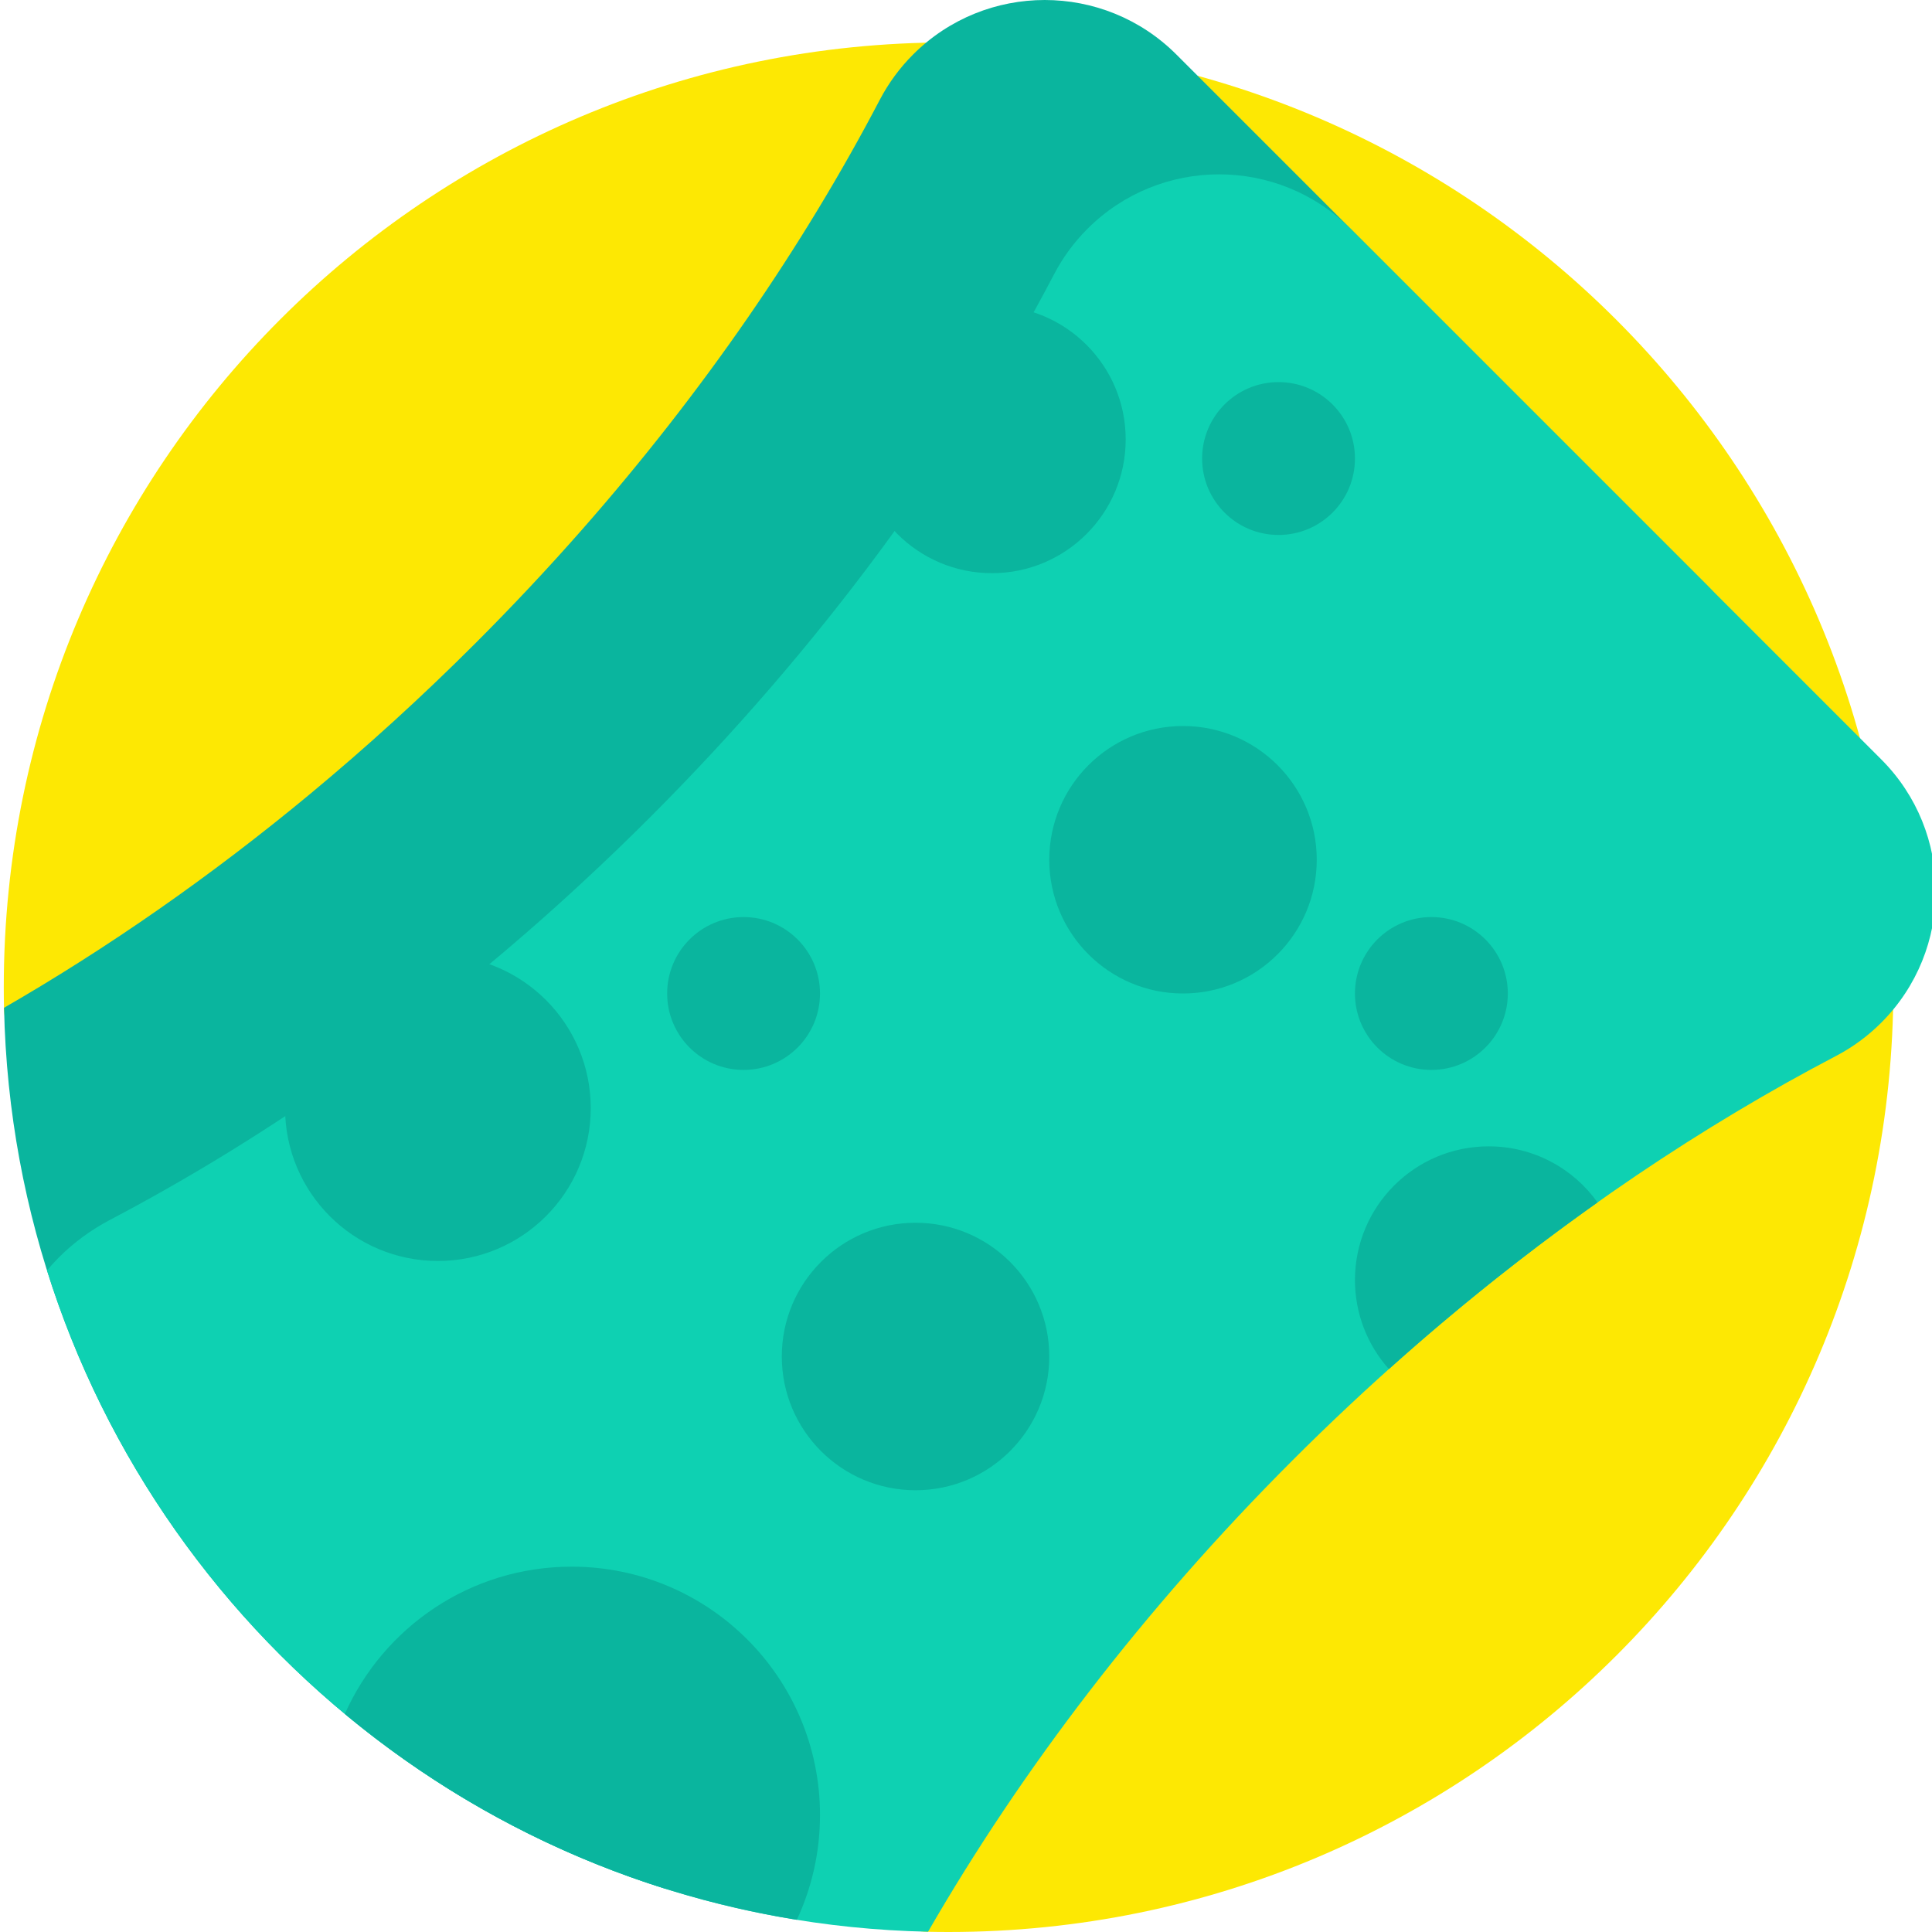
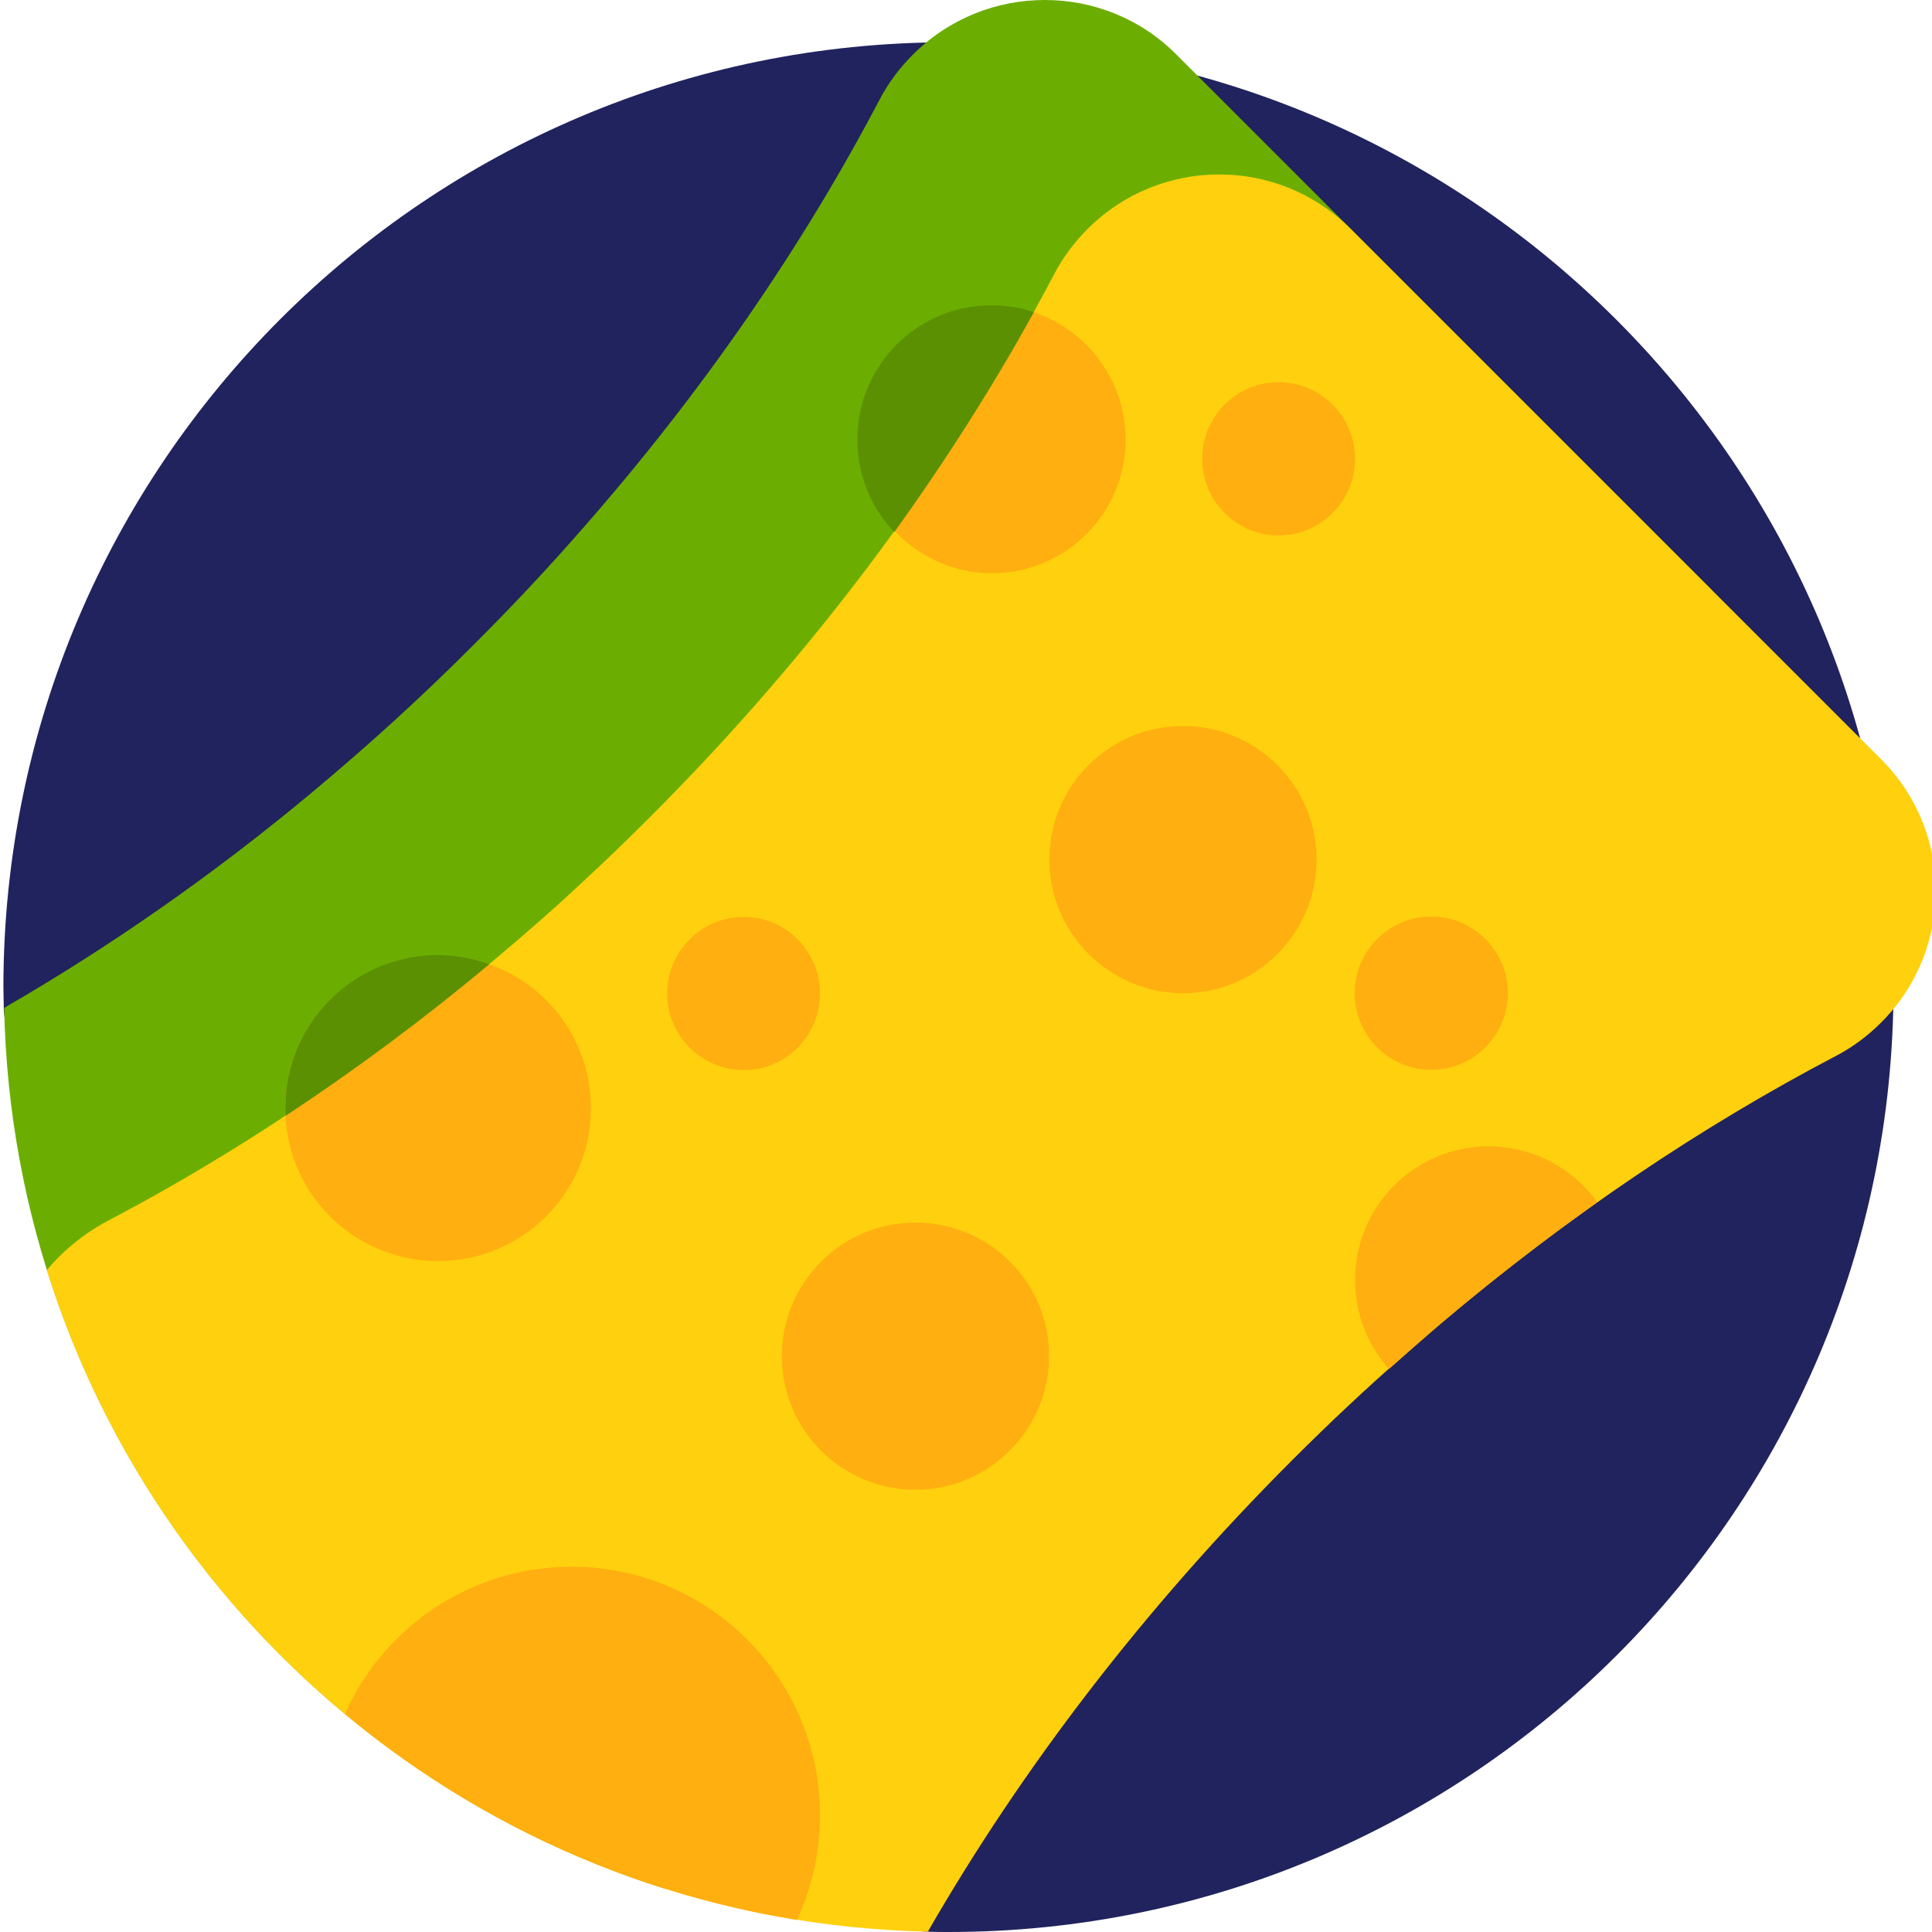
- <svg xmlns="http://www.w3.org/2000/svg" height="512pt" viewBox="0 0 511 512" width="512pt">
-   <path d="m501.258 261.621c0 138.281-112.098 250.379-250.379 250.379-1.934 0-3.863-.023-5.785-.066-7.469-.168-13.715-5.773-14.652-13.188-14.266-112.898-103.707-202.367-216.594-216.676-7.465-.945-13.117-7.234-13.285-14.758-.043-1.895-.062-3.789-.062-5.691 0-138.281 112.098-250.379 250.375-250.379 137.945 0 250.383 112.438 250.383 250.379zm0 0" fill="#fde803" />
-   <path d="m451.84 224.828c-3.512 3.512-7.531 6.473-11.93 8.777-41.902 21.941-83.676 51.121-122.926 86.973-7.125 6.508-14.168 13.234-21.113 20.18-5.949 5.949-11.742 11.977-17.375 18.066-36.883 39.855-66.855 82.395-89.309 125.086-2.621 4.98-5.969 9.539-9.945 13.52-1.105 1.102-2.25 2.129-3.418 3.121-99.961-31.371-172.91-123.734-175.254-233.48 27.484-15.855 54.754-34.801 81.133-56.68 14.938-12.395 29.594-25.723 43.836-39.969 9.816-9.812 19.199-19.824 28.141-29.988 32.23-36.645 58.719-75.289 79.008-114.047 2.305-4.398 5.27-8.418 8.781-11.934 9.633-9.633 22.262-14.453 34.891-14.453h.004c12.629 0 25.258 4.82 34.895 14.453l140.582 140.586c19.273 19.27 19.273 50.516 0 69.789zm0 0" fill="#0ab59e" />
-   <path d="m498.047 271.031c-3.516 3.516-7.535 6.477-11.934 8.781-35.473 18.57-70.855 42.336-104.691 70.941-3.133 2.648-6.246 5.34-9.352 8.07-10.164 8.941-20.176 18.32-29.992 28.137-39.395 39.395-71.793 81.922-96.633 124.969-109.754-2.336-202.121-75.289-233.492-175.254.988-1.168 2.016-2.312 3.117-3.418 3.98-3.977 8.539-7.324 13.52-9.945 40.09-21.086 80.043-48.797 117.773-82.641 2.445-2.195 4.883-4.426 7.312-6.672 6.09-5.633 12.117-11.418 18.066-17.371 45.203-45.203 81.23-94.531 107.152-144.039 2.305-4.398 5.266-8.418 8.777-11.93 19.273-19.273 50.52-19.273 69.793 0l140.582 140.582c19.27 19.27 19.27 50.52 0 69.789zm0 0" fill="#0ed1b2" />
-   <path d="m176.305 263.285c0-11.184 9.066-20.254 20.254-20.254 11.184 0 20.25 9.07 20.25 20.254 0 11.188-9.066 20.254-20.25 20.254-11.188 0-20.254-9.066-20.254-20.254zm86.074-111.391c19.574 0 35.441-15.867 35.441-35.441s-15.867-35.441-35.441-35.441c-19.574 0-35.441 15.867-35.441 35.441s15.867 35.441 35.441 35.441zm75.945-50.633c-11.184 0-20.25 9.07-20.25 20.254 0 11.188 9.066 20.254 20.25 20.254 11.188 0 20.254-9.066 20.254-20.254 0-11.184-9.066-20.254-20.254-20.254zm40.508 182.277c11.184 0 20.254-9.066 20.254-20.254 0-11.184-9.07-20.254-20.254-20.254-11.184 0-20.254 9.07-20.254 20.254 0 11.188 9.07 20.254 20.254 20.254zm-65.82-91.137c-19.578 0-35.445 15.867-35.445 35.441s15.867 35.441 35.445 35.441c19.574 0 35.441-15.867 35.441-35.441s-15.867-35.441-35.441-35.441zm81.012 111.391c-19.578 0-35.445 15.867-35.445 35.441 0 9.059 3.402 17.32 8.996 23.586 4.586-4.109 9.199-8.137 13.848-12.062 13.598-11.496 27.445-22.195 41.445-32.105-6.43-8.992-16.949-14.859-28.844-14.859zm-151.898 20.25c-19.574 0-35.441 15.867-35.441 35.445 0 19.574 15.867 35.441 35.441 35.441s35.445-15.867 35.445-35.441c-.004-19.578-15.871-35.445-35.445-35.445zm-91.137 91.141c-26.805 0-49.844 16.031-60.105 39.023 33.625 27.965 74.688 47.281 119.785 54.562 3.938-8.438 6.141-17.844 6.141-27.766 0-36.352-29.469-65.82-65.82-65.82zm5.062-121.52c0-22.371-18.133-40.504-40.504-40.504s-40.504 18.133-40.504 40.504c0 22.371 18.133 40.508 40.504 40.508s40.504-18.137 40.504-40.508zm0 0" fill="#0ab59e" />
+ <svg xmlns="http://www.w3.org/2000/svg" version="1.1" id="Layer_1" x="0px" y="0px" viewBox="0 0 512 512" style="enable-background:new 0 0 512 512;" xml:space="preserve">
+   <style type="text/css">
+ 	.st0{fill:#21235E;}
+ 	.st1{display:none;fill:#4C953D;}
+ 	.st2{fill:#6BAE01;}
+ 	.st3{fill:#FFD00D;}
+ 	.st4{fill:#FFAF10;}
+ 	.st5{fill:#5A9001;}
+ </style>
+   <path class="st0" d="M501.8,261.6c0,138.3-112.1,250.4-250.4,250.4c-1.9,0-3.9,0-5.8-0.1c-7.5-0.2-13.7-5.8-14.7-13.2  C216.7,385.8,127.2,296.4,14.3,282.1c-7.5-0.9-13.1-7.2-13.3-14.8c0-1.9-0.1-3.8-0.1-5.7C1,123.3,113.1,11.2,251.4,11.2  C389.3,11.2,501.8,123.7,501.8,261.6z" />
+   <path class="st1" d="M452.3,224.8c-3.5,3.5-7.5,6.5-11.9,8.8c-41.9,21.9-83.7,51.1-122.9,87c-7.1,6.5-14.2,13.2-21.1,20.2  c-5.9,5.9-11.7,12-17.4,18.1c-36.9,39.9-66.9,82.4-89.3,125.1c-2.6,5-6,9.5-9.9,13.5c-1.1,1.1-2.2,2.1-3.4,3.1  C76.4,469.2-4,372.7,1.3,250.3c27.5-15.9,50.6-30,76.9-51.9c14.9-12.4,29.6-25.7,43.8-40c9.8-9.8,19.2-20.8,28.1-31  c32.2-36.6,49.9-67.3,73-106c2.3-4.4,5.3-8.4,8.8-11.9c9.6-9.6,32.3-9.5,44.9-9.5h0c12.6,0,25.3,4.8,34.9,14.5L452.3,155  C471.6,174.3,471.6,205.6,452.3,224.8z" />
+   <path class="st2" d="M452.3,224.8c-3.5,3.5-7.5,6.5-11.9,8.8c-41.9,21.9-83.7,51.1-122.9,87c-7.1,6.5-14.2,13.2-21.1,20.2  c-5.9,5.9-11.7,12-17.4,18.1c-36.9,39.9-66.9,82.4-89.3,125.1c-2.6,5-6,9.5-9.9,13.5c-1.1,1.1-2.2,2.1-3.4,3.1  C76.4,469.2,3.4,376.8,1.1,267.1c27.5-15.9,54.8-34.8,81.1-56.7c14.9-12.4,29.6-25.7,43.8-40c9.8-9.8,19.2-19.8,28.1-30  c32.2-36.6,58.7-75.3,79-114c2.3-4.4,5.3-8.4,8.8-11.9C251.6,4.8,264.2,0,276.9,0h0c12.6,0,25.3,4.8,34.9,14.5L452.3,155  C471.6,174.3,471.6,205.6,452.3,224.8z" />
+   <path class="st3" d="M498.5,271c-3.5,3.5-7.5,6.5-11.9,8.8c-35.5,18.6-70.9,42.3-104.7,70.9c-3.1,2.6-6.2,5.3-9.4,8.1  c-10.2,8.9-20.2,18.3-30,28.1c-39.4,39.4-71.8,81.9-96.6,125c-109.8-2.3-202.1-75.3-233.5-175.3c1-1.2,2-2.3,3.1-3.4  c4-4,8.5-7.3,13.5-9.9c40.1-21.1,80-48.8,117.8-82.6c2.4-2.2,4.9-4.4,7.3-6.7c6.1-5.6,12.1-11.4,18.1-17.4  c45.2-45.2,81.2-94.5,107.2-144c2.3-4.4,5.3-8.4,8.8-11.9c19.3-19.3,50.5-19.3,69.8,0l140.6,140.6  C517.8,220.5,517.8,251.8,498.5,271z" />
+   <path class="st4" d="M176.8,263.3c0-11.2,9.1-20.3,20.3-20.3c11.2,0,20.2,9.1,20.2,20.3c0,11.2-9.1,20.3-20.2,20.3  C185.9,283.5,176.8,274.5,176.8,263.3z M262.9,151.9c19.6,0,35.4-15.9,35.4-35.4S282.5,81,262.9,81s-35.4,15.9-35.4,35.4  S243.3,151.9,262.9,151.9z M338.8,101.3c-11.2,0-20.2,9.1-20.2,20.3c0,11.2,9.1,20.3,20.2,20.3c11.2,0,20.3-9.1,20.3-20.3  C359.1,110.3,350,101.3,338.8,101.3z M379.3,283.5c11.2,0,20.3-9.1,20.3-20.3c0-11.2-9.1-20.3-20.3-20.3s-20.3,9.1-20.3,20.3  C359.1,274.5,368.1,283.5,379.3,283.5z M313.5,192.4c-19.6,0-35.4,15.9-35.4,35.4s15.9,35.4,35.4,35.4c19.6,0,35.4-15.9,35.4-35.4  S333.1,192.4,313.5,192.4z M394.5,303.8c-19.6,0-35.4,15.9-35.4,35.4c0,9.1,3.4,17.3,9,23.6c4.6-4.1,9.2-8.1,13.8-12.1  c13.6-11.5,27.4-22.2,41.4-32.1C416.9,309.7,406.4,303.8,394.5,303.8z M242.6,324c-19.6,0-35.4,15.9-35.4,35.4  c0,19.6,15.9,35.4,35.4,35.4s35.4-15.9,35.4-35.4C278.1,339.9,262.2,324,242.6,324z M151.5,415.2c-26.8,0-49.8,16-60.1,39  c33.6,28,74.7,47.3,119.8,54.6c3.9-8.4,6.1-17.8,6.1-27.8C217.3,444.7,187.8,415.2,151.5,415.2z M156.6,293.7  c0-22.4-18.1-40.5-40.5-40.5s-40.5,18.1-40.5,40.5s18.1,40.5,40.5,40.5S156.6,316,156.6,293.7z M156.6,293.7  c0-22.4-18.1-40.5-40.5-40.5s-40.5,18.1-40.5,40.5s18.1,40.5,40.5,40.5S156.6,316,156.6,293.7z" />
+   <path class="st5" d="M129.7,255.5c-4.3-1.5-8.8-2.4-13.6-2.4c-22.4,0-40.5,18.1-40.5,40.5c0,0.7,0,1.4,0.1,2.1  C93.9,283.7,112,270.3,129.7,255.5z" />
+   <path class="st5" d="M274,82.7c-3.5-1.2-7.3-1.8-11.2-1.8c-19.7,0-35.6,15.9-35.6,35.6c0,9.5,3.7,18.1,9.8,24.5  C250.8,121.8,263.2,102.3,274,82.7z" />
</svg>
